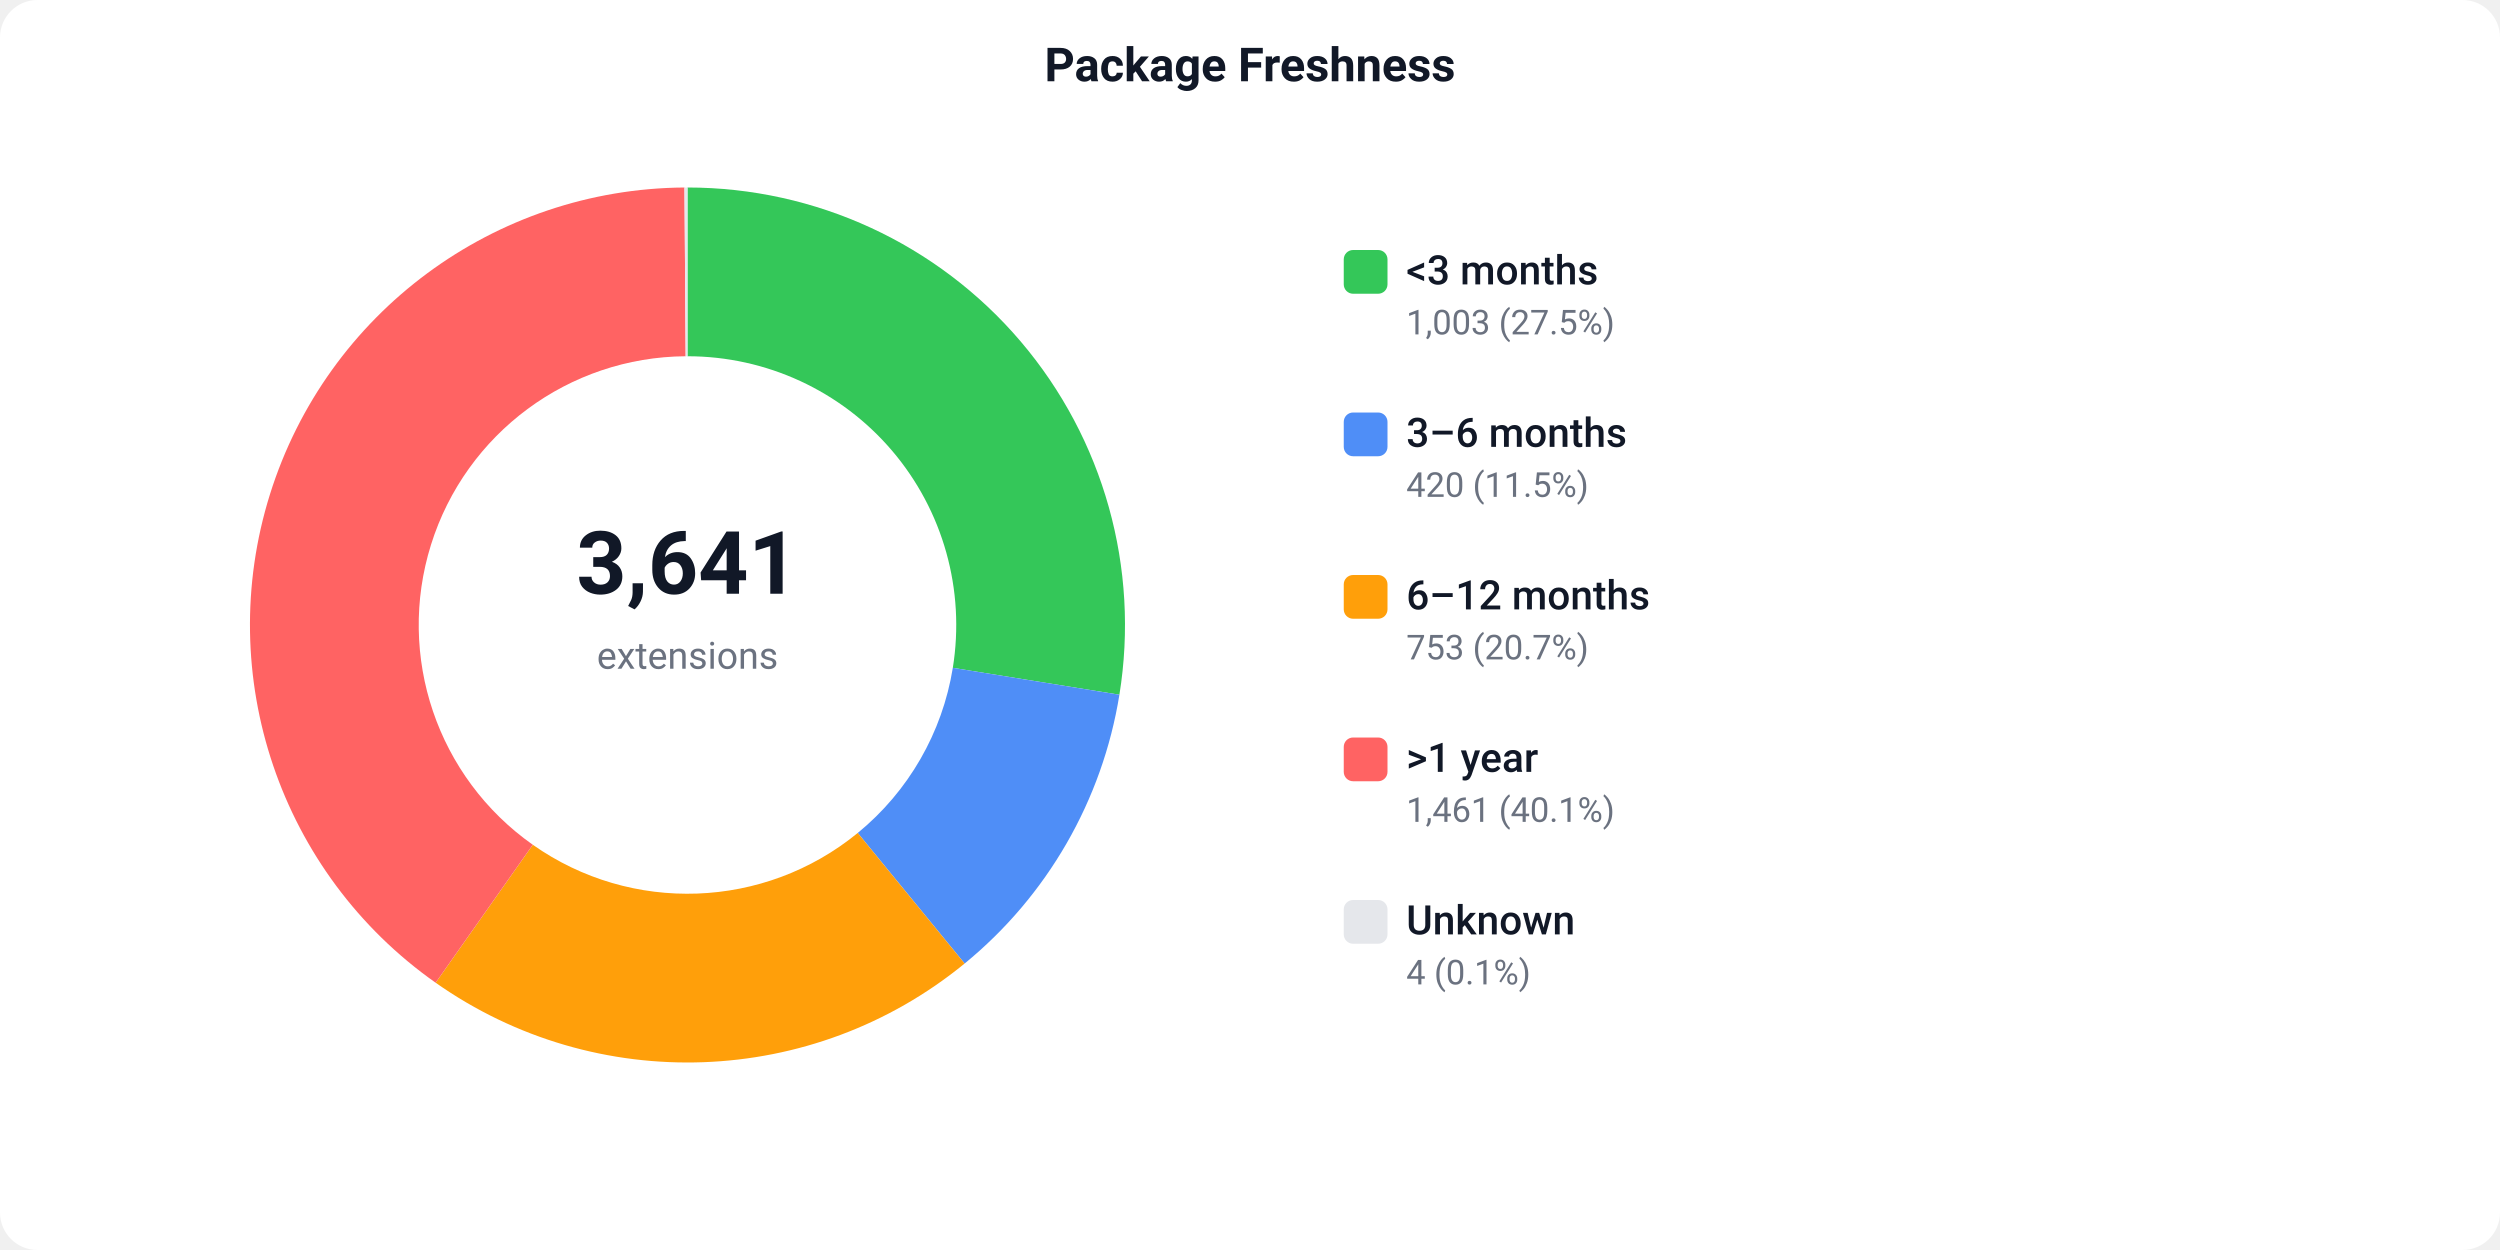
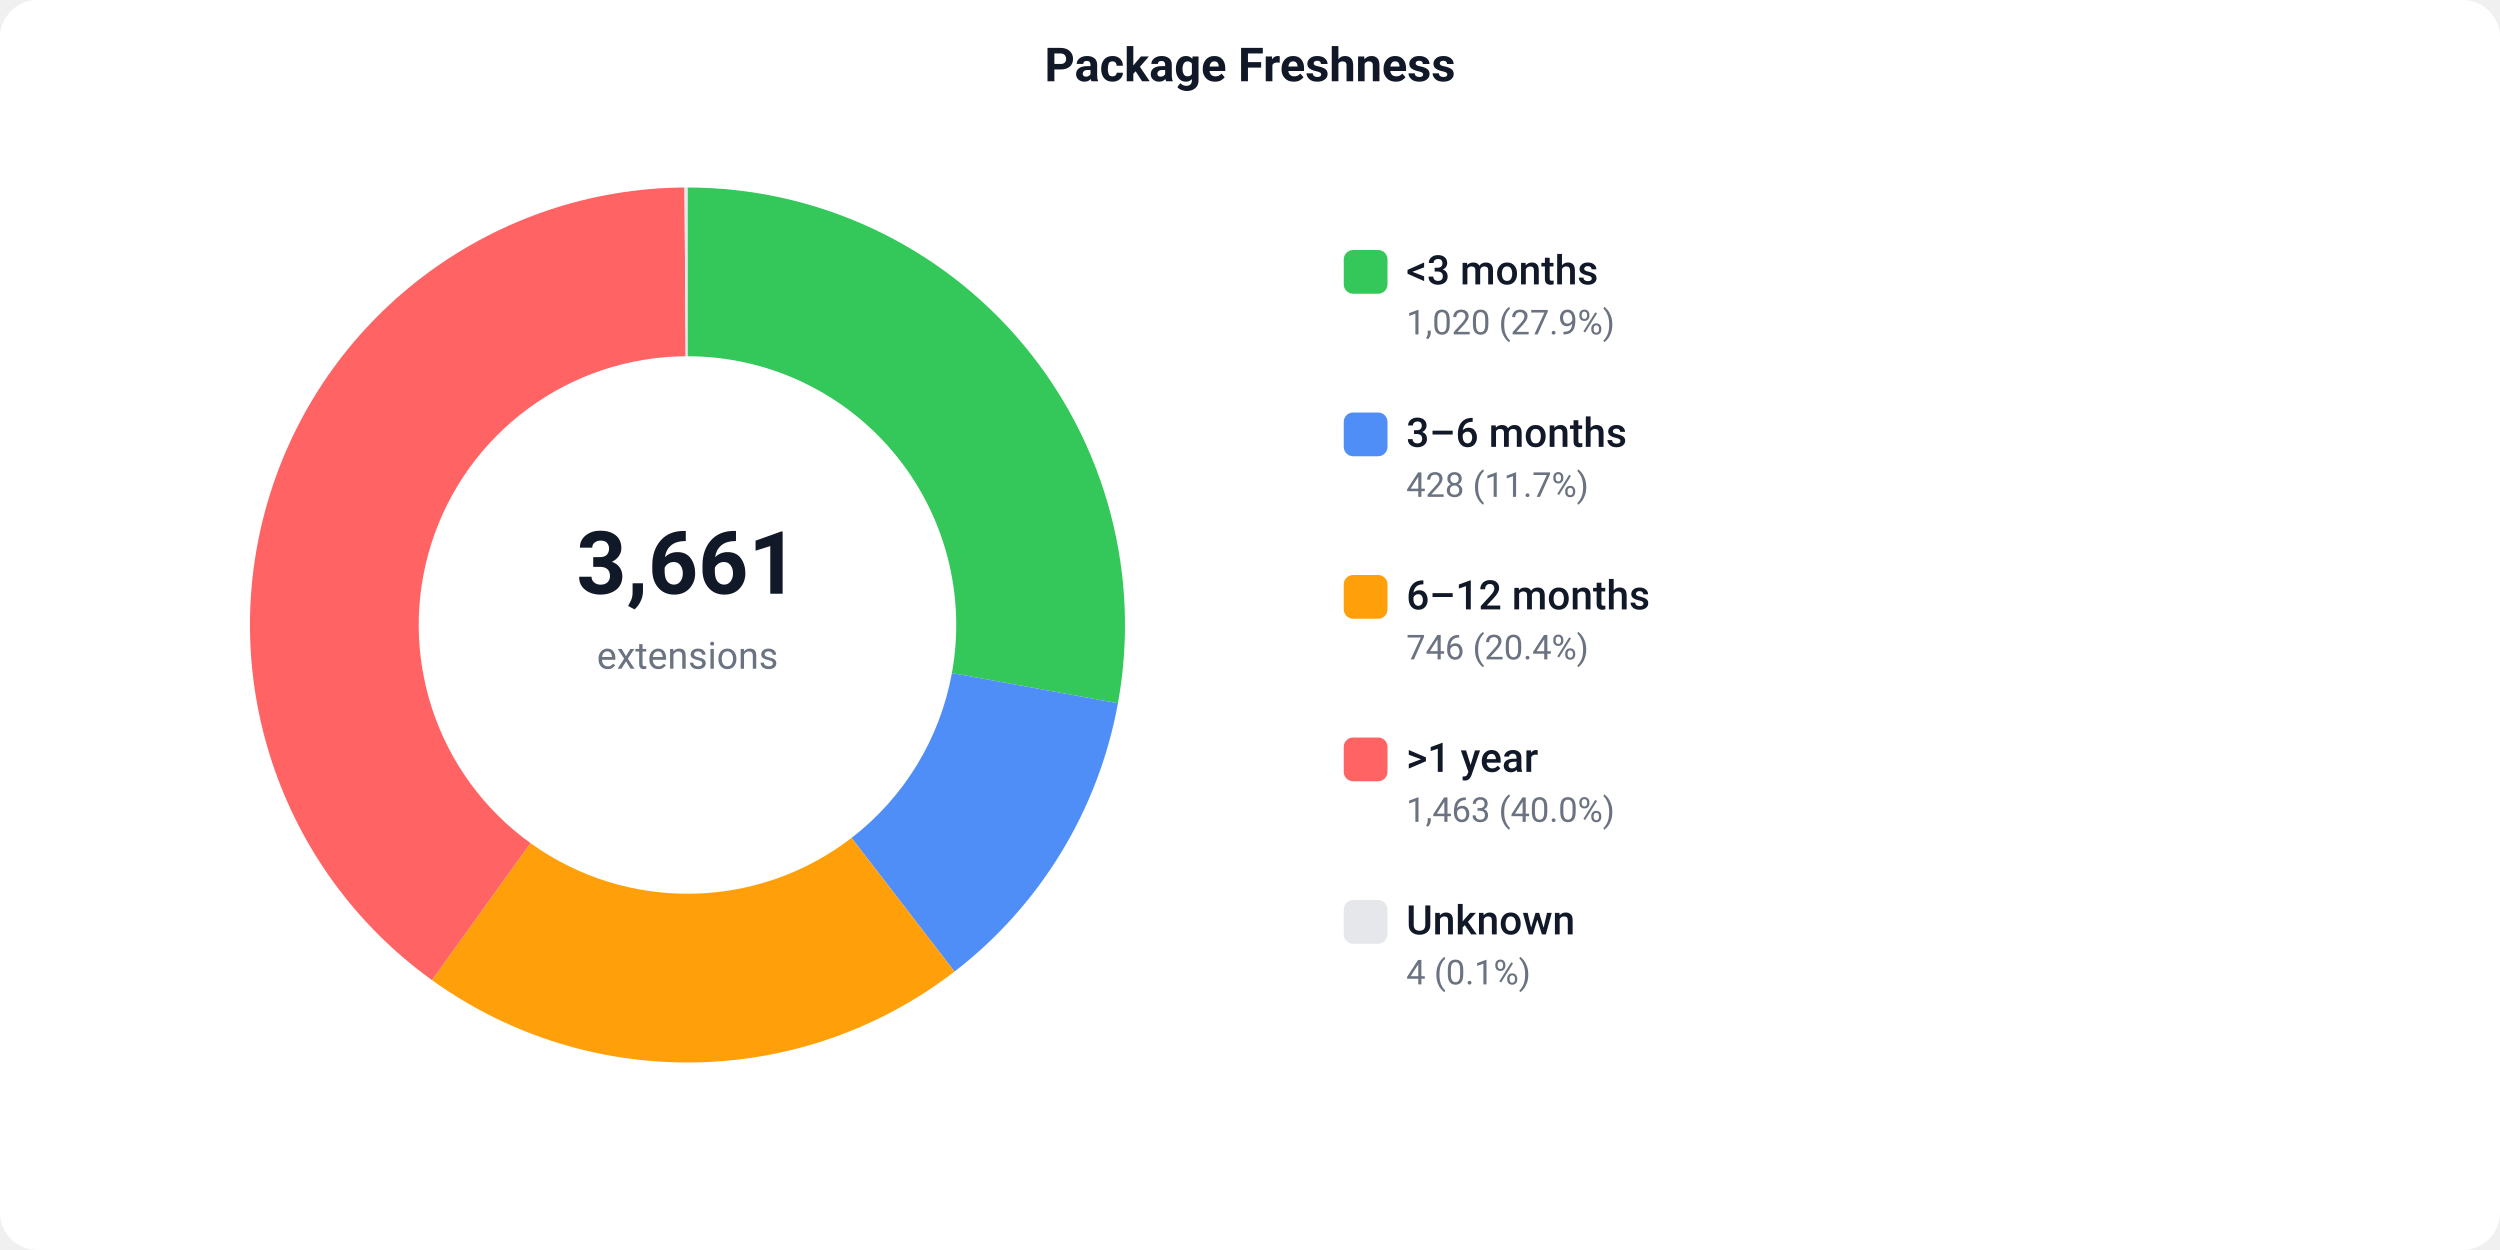
<svg xmlns="http://www.w3.org/2000/svg" width="800" height="400" viewBox="0 0 800 400">
  <defs>
    <style>text { font-family: -apple-system, BlinkMacSystemFont, 'Segoe UI', Roboto, sans-serif; }</style>
  </defs>
  <rect width="800" height="400" fill="#ffffff" rx="12" />
  <text x="400" y="26" text-anchor="middle" font-size="15" font-weight="600" fill="#111827">Package Freshness</text>
-   <path d="M 220.00 60.00 A 140 140 0 0 1 358.21 222.31 L 304.90 213.71 A 86 86 0 0 0 220.00 114.00 Z" fill="#34C759" />
-   <path d="M 358.21 222.31 A 140 140 0 0 1 308.68 308.33 L 274.47 266.55 A 86 86 0 0 0 304.90 213.71 Z" fill="#4F8EF7" />
-   <path d="M 308.68 308.33 A 140 140 0 0 1 139.40 314.47 L 170.49 270.32 A 86 86 0 0 0 274.47 266.55 Z" fill="#FF9F0A" />
-   <path d="M 139.40 314.47 A 140 140 0 0 1 219.03 60.00 L 219.41 114.00 A 86 86 0 0 0 170.49 270.32 Z" fill="#FF6363" />
-   <path d="M 219.03 60.00 A 140 140 0 0 1 220.00 60.00 L 220.00 114.00 A 86 86 0 0 0 219.41 114.00 Z" fill="#e5e7eb" />
-   <text x="220" y="190" text-anchor="middle" font-size="28" font-weight="700" fill="#111827">3,641</text>
+   <path d="M 220.00 60.00 A 140 140 0 0 1 357.74 225.03 L 304.61 215.38 A 86 86 0 0 0 220.00 114.00 Z" fill="#34C759" />
+   <path d="M 357.74 225.03 A 140 140 0 0 1 305.44 310.90 L 272.49 268.13 A 86 86 0 0 0 304.61 215.38 Z" fill="#4F8EF7" />
+   <path d="M 305.44 310.90 A 140 140 0 0 1 138.22 313.63 L 169.76 269.80 A 86 86 0 0 0 272.49 268.13 Z" fill="#FF9F0A" />
+   <path d="M 138.22 313.63 A 140 140 0 0 1 219.04 60.00 L 219.41 114.00 A 86 86 0 0 0 169.76 269.80 Z" fill="#FF6363" />
+   <path d="M 219.04 60.00 A 140 140 0 0 1 220.00 60.00 L 220.00 114.00 A 86 86 0 0 0 219.41 114.00 Z" fill="#e5e7eb" />
+   <text x="220" y="190" text-anchor="middle" font-size="28" font-weight="700" fill="#111827">3,661</text>
  <text x="220" y="214" text-anchor="middle" font-size="12" fill="#6b7280">extensions</text>
  <rect x="430" y="80" width="14" height="14" fill="#34C759" rx="3" />
  <text x="450" y="91" font-size="13" font-weight="500" fill="#111827">&lt;3 months</text>
-   <text x="450" y="107" font-size="11" fill="#6b7280">1,003 (27.5%)</text>
+   <text x="450" y="107" font-size="11" fill="#6b7280">1,020 (27.9%)</text>
  <rect x="430" y="132" width="14" height="14" fill="#4F8EF7" rx="3" />
  <text x="450" y="143" font-size="13" font-weight="500" fill="#111827">3–6 months</text>
-   <text x="450" y="159" font-size="11" fill="#6b7280">420 (11.5%)</text>
+   <text x="450" y="159" font-size="11" fill="#6b7280">428 (11.7%)</text>
  <rect x="430" y="184" width="14" height="14" fill="#FF9F0A" rx="3" />
  <text x="450" y="195" font-size="13" font-weight="500" fill="#111827">6–12 months</text>
-   <text x="450" y="211" font-size="11" fill="#6b7280">753 (20.7%)</text>
+   <text x="450" y="211" font-size="11" fill="#6b7280">746 (20.4%)</text>
  <rect x="430" y="236" width="14" height="14" fill="#FF6363" rx="3" />
  <text x="450" y="247" font-size="13" font-weight="500" fill="#111827">&gt;1 year</text>
-   <text x="450" y="263" font-size="11" fill="#6b7280">1,461 (40.1%)</text>
+   <text x="450" y="263" font-size="11" fill="#6b7280">1,463 (40.0%)</text>
  <rect x="430" y="288" width="14" height="14" fill="#e5e7eb" rx="3" />
  <text x="450" y="299" font-size="13" font-weight="500" fill="#111827">Unknown</text>
  <text x="450" y="315" font-size="11" fill="#6b7280">4 (0.1%)</text>
</svg>
